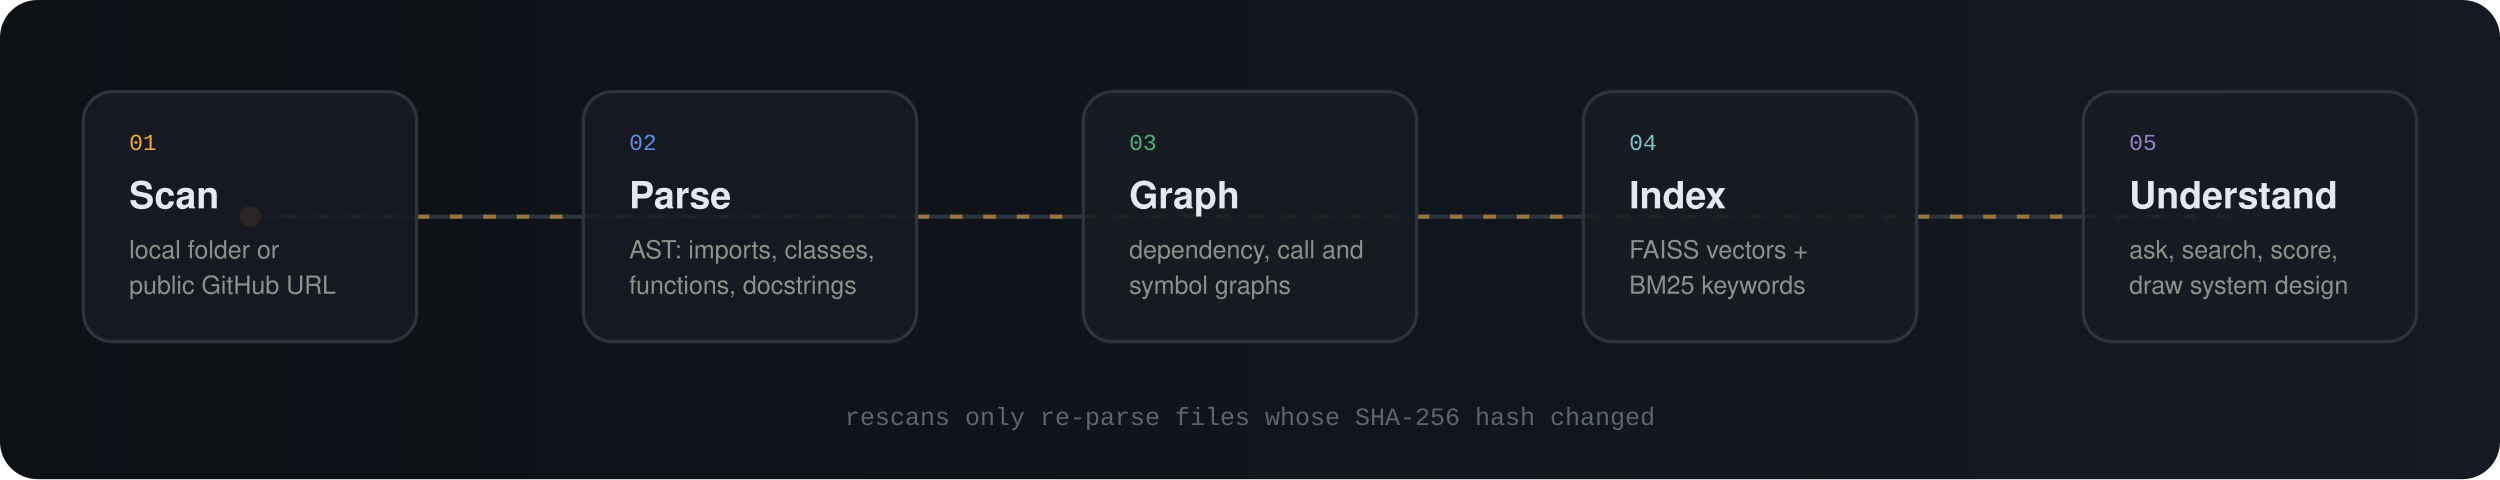
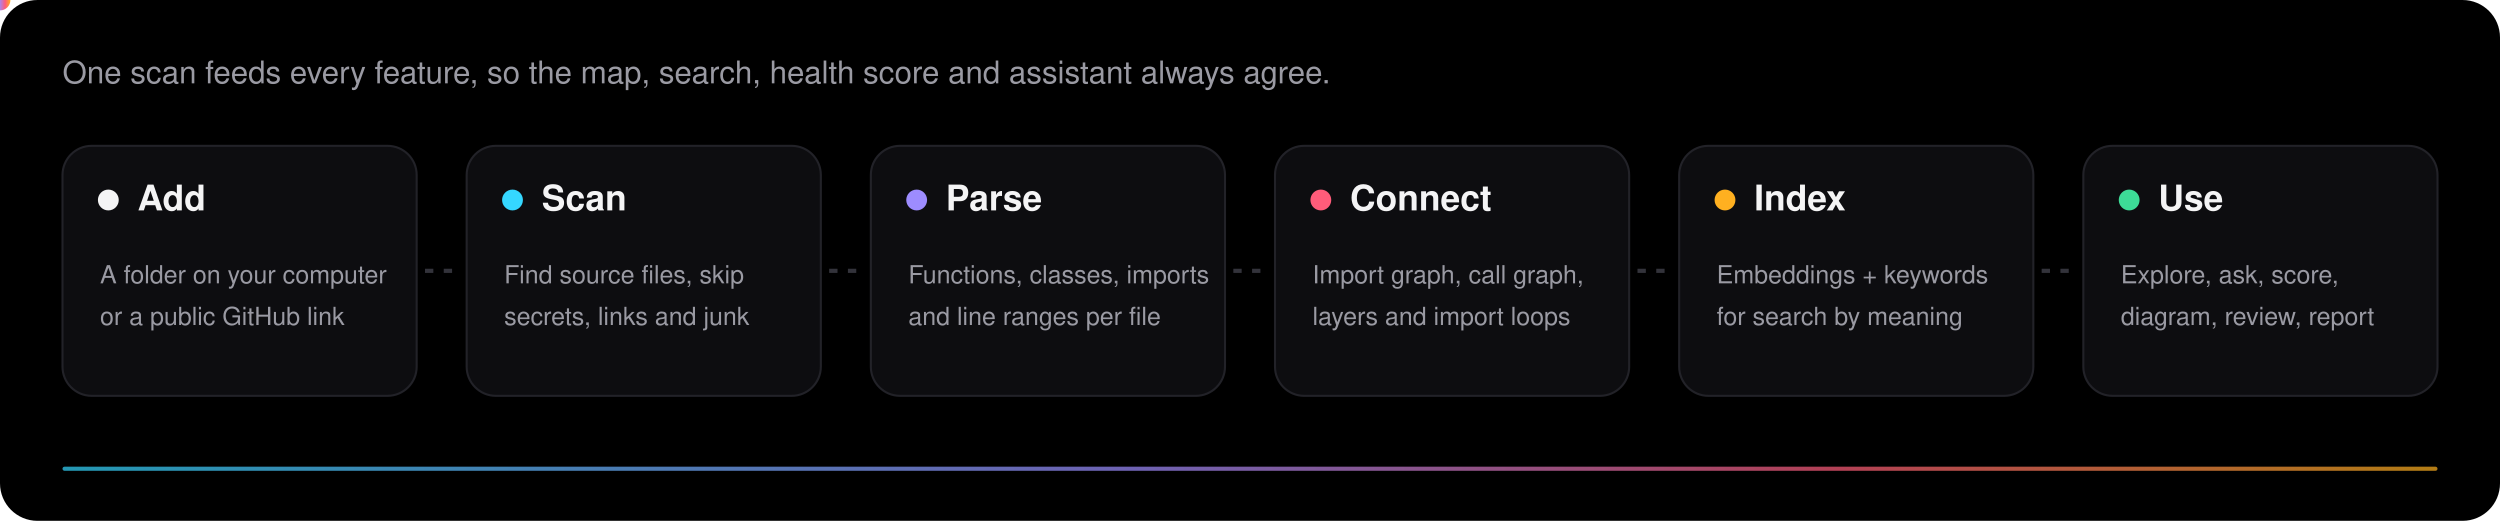
- <svg xmlns="http://www.w3.org/2000/svg" width="1200" height="230" viewBox="0 0 1200 230" role="img" aria-label="How it works: Scan, Parse, Graph, Index, Ask and Diagram">
+ <svg xmlns="http://www.w3.org/2000/svg" width="1200" height="250" viewBox="0 0 1200 250" role="img" aria-label="How a scan works: add, scan, parse, connect, index, use">
  <defs>
-     <style>
-       .t { font-family: 'Segoe UI', 'Helvetica Neue', Helvetica, Arial, sans-serif; }
-       .m { font-family: 'JetBrains Mono', 'Cascadia Code', Consolas, 'Courier New', monospace; }
-       .card { animation: lit 10s infinite; }
-       .s1 { animation-delay: 0s } .s2 { animation-delay: 2s } .s3 { animation-delay: 4s } .s4 { animation-delay: 6s } .s5 { animation-delay: 8s }
-       @keyframes lit {
-         0%, 22%, 100% { stroke: #2c333d; }
-         4%, 18% { stroke: #F2A93B; }
-       }
-       .glow { opacity: 0; animation: glow 10s infinite; }
-       @keyframes glow { 0%, 22%, 100% { opacity: 0 } 4%, 18% { opacity: 1 } }
-       .flow { stroke-dasharray: 6 10; animation: dash 1.2s linear infinite; }
-       @keyframes dash { to { stroke-dashoffset: -32; } }
-       .pkt { animation: move 10s linear infinite; }
-       @keyframes move { from { transform: translateX(0) } to { transform: translateX(960px) } }
-     </style>
-     <linearGradient id="bg" x1="0" y1="0" x2="1" y2="0">
-       <stop offset="0" stop-color="#0d1015" />
-       <stop offset="1" stop-color="#141922" />
+     <linearGradient id="spec" x1="0" x2="1">
+       <stop offset="0" stop-color="#35D7FF" />
+       <stop offset="0.45" stop-color="#9D8CFF" />
+       <stop offset="0.75" stop-color="#FF5C7A" />
+       <stop offset="1" stop-color="#FFB020" />
    </linearGradient>
  </defs>
-   <rect width="1200" height="230" rx="18" fill="url(#bg)" />
-   <line x1="120" y1="104" x2="1080" y2="104" stroke="#2c333d" stroke-width="2" />
-   <line x1="120" y1="104" x2="1080" y2="104" stroke="#F2A93B" stroke-opacity=".55" stroke-width="2" class="flow" />
-   <circle cx="120" cy="104" r="5" fill="#F2A93B" class="pkt" />
-   <g class="t">
-     <g>
-       <rect x="40" y="44" width="160" height="120" rx="14" fill="#F2A93B" fill-opacity=".07" class="glow" />
-       <rect x="40" y="44" width="160" height="120" rx="14" fill="#171b22" fill-opacity=".92" stroke="#2c333d" stroke-width="1.6" class="card s1" />
-       <text x="62" y="72" class="m" font-size="11" fill="#F2A93B">01</text>
-       <text x="62" y="100" font-size="18" font-weight="700" fill="#E6EAF0">Scan</text>
-       <text x="62" y="124" font-size="12" fill="#8a928b">local folder or</text>
-       <text x="62" y="141" font-size="12" fill="#8a928b">public GitHub URL</text>
-     </g>
-     <g>
-       <rect x="280" y="44" width="160" height="120" rx="14" fill="#F2A93B" fill-opacity=".07" class="glow s2" />
-       <rect x="280" y="44" width="160" height="120" rx="14" fill="#171b22" fill-opacity=".92" stroke="#2c333d" stroke-width="1.6" class="card s2" />
-       <text x="302" y="72" class="m" font-size="11" fill="#5B8DEF">02</text>
-       <text x="302" y="100" font-size="18" font-weight="700" fill="#E6EAF0">Parse</text>
-       <text x="302" y="124" font-size="12" fill="#8a928b">AST: imports, classes,</text>
-       <text x="302" y="141" font-size="12" fill="#8a928b">functions, docstrings</text>
-     </g>
-     <g>
-       <rect x="520" y="44" width="160" height="120" rx="14" fill="#F2A93B" fill-opacity=".07" class="glow s3" />
-       <rect x="520" y="44" width="160" height="120" rx="14" fill="#171b22" fill-opacity=".92" stroke="#2c333d" stroke-width="1.6" class="card s3" />
-       <text x="542" y="72" class="m" font-size="11" fill="#4CAF79">03</text>
-       <text x="542" y="100" font-size="18" font-weight="700" fill="#E6EAF0">Graph</text>
-       <text x="542" y="124" font-size="12" fill="#8a928b">dependency, call and</text>
-       <text x="542" y="141" font-size="12" fill="#8a928b">symbol graphs</text>
-     </g>
-     <g>
-       <rect x="760" y="44" width="160" height="120" rx="14" fill="#F2A93B" fill-opacity=".07" class="glow s4" />
-       <rect x="760" y="44" width="160" height="120" rx="14" fill="#171b22" fill-opacity=".92" stroke="#2c333d" stroke-width="1.6" class="card s4" />
-       <text x="782" y="72" class="m" font-size="11" fill="#7CC4C9">04</text>
-       <text x="782" y="100" font-size="18" font-weight="700" fill="#E6EAF0">Index</text>
-       <text x="782" y="124" font-size="12" fill="#8a928b">FAISS vectors +</text>
-       <text x="782" y="141" font-size="12" fill="#8a928b">BM25 keywords</text>
-     </g>
-     <g>
-       <rect x="1000" y="44" width="160" height="120" rx="14" fill="#F2A93B" fill-opacity=".07" class="glow s5" />
-       <rect x="1000" y="44" width="160" height="120" rx="14" fill="#171b22" fill-opacity=".92" stroke="#2c333d" stroke-width="1.6" class="card s5" />
-       <text x="1022" y="72" class="m" font-size="11" fill="#9580CA">05</text>
-       <text x="1022" y="100" font-size="18" font-weight="700" fill="#E6EAF0">Understand</text>
-       <text x="1022" y="124" font-size="12" fill="#8a928b">ask, search, score,</text>
-       <text x="1022" y="141" font-size="12" fill="#8a928b">draw system design</text>
-     </g>
+   <rect width="1200" height="250" rx="18" fill="#000" />
+   <text x="30" y="40" font-family="'Segoe UI', -apple-system, Helvetica, Arial, sans-serif" font-size="15" fill="#9A9AA3">One scan feeds every feature, so the map, search, health score and assistant always agree.</text>
+   <g>
+     <rect x="30.0" y="70" width="170" height="120" rx="14" fill="#0D0D10" stroke="#222228" />
+     <rect x="30.0" y="70" width="170" height="120" rx="14" fill="none" stroke="#F4F4F5" stroke-width="1.5" opacity="0">
+       <animate attributeName="opacity" values="0;0;0.9;0;0" keyTimes="0;0.000;0.071;0.262;1" dur="4.2s" repeatCount="indefinite" />
+     </rect>
+     <circle cx="52.0" cy="96" r="5" fill="#F4F4F5" />
+     <text x="66.0" y="101" font-family="'Segoe UI', -apple-system, Helvetica, Arial, sans-serif" font-size="17" font-weight="600" fill="#F4F4F5">Add</text>
+     <text x="48.0" y="136" font-family="'Segoe UI', -apple-system, Helvetica, Arial, sans-serif" font-size="12" fill="#9A9AA3">A folder on your computer</text>
+     <text x="48.0" y="156" font-family="'Segoe UI', -apple-system, Helvetica, Arial, sans-serif" font-size="12" fill="#9A9AA3">or a public GitHub link</text>
  </g>
-   <text x="600" y="204" text-anchor="middle" class="m" font-size="12" fill="#5b6470">rescans only re-parse files whose SHA-256 hash changed</text>
+   <line x1="204.0" y1="130" x2="220.0" y2="130" stroke="#33333B" stroke-width="2" stroke-dasharray="4 5">
+     <animate attributeName="stroke-dashoffset" from="18" to="0" dur="0.9s" repeatCount="indefinite" />
+   </line>
+   <g>
+     <rect x="224.0" y="70" width="170" height="120" rx="14" fill="#0D0D10" stroke="#222228" />
+     <rect x="224.0" y="70" width="170" height="120" rx="14" fill="none" stroke="#35D7FF" stroke-width="1.5" opacity="0">
+       <animate attributeName="opacity" values="0;0;0.9;0;0" keyTimes="0;0.143;0.214;0.405;1" dur="4.2s" repeatCount="indefinite" />
+     </rect>
+     <circle cx="246.0" cy="96" r="5" fill="#35D7FF" />
+     <text x="260.0" y="101" font-family="'Segoe UI', -apple-system, Helvetica, Arial, sans-serif" font-size="17" font-weight="600" fill="#F4F4F5">Scan</text>
+     <text x="242.0" y="136" font-family="'Segoe UI', -apple-system, Helvetica, Arial, sans-serif" font-size="12" fill="#9A9AA3">Find source files, skip</text>
+     <text x="242.0" y="156" font-family="'Segoe UI', -apple-system, Helvetica, Arial, sans-serif" font-size="12" fill="#9A9AA3">secrets, links and junk</text>
+   </g>
+   <line x1="398.0" y1="130" x2="414.0" y2="130" stroke="#33333B" stroke-width="2" stroke-dasharray="4 5">
+     <animate attributeName="stroke-dashoffset" from="18" to="0" dur="0.9s" repeatCount="indefinite" />
+   </line>
+   <g>
+     <rect x="418.0" y="70" width="170" height="120" rx="14" fill="#0D0D10" stroke="#222228" />
+     <rect x="418.0" y="70" width="170" height="120" rx="14" fill="none" stroke="#9D8CFF" stroke-width="1.5" opacity="0">
+       <animate attributeName="opacity" values="0;0;0.9;0;0" keyTimes="0;0.286;0.357;0.548;1" dur="4.2s" repeatCount="indefinite" />
+     </rect>
+     <circle cx="440.0" cy="96" r="5" fill="#9D8CFF" />
+     <text x="454.0" y="101" font-family="'Segoe UI', -apple-system, Helvetica, Arial, sans-serif" font-size="17" font-weight="600" fill="#F4F4F5">Parse</text>
+     <text x="436.0" y="136" font-family="'Segoe UI', -apple-system, Helvetica, Arial, sans-serif" font-size="12" fill="#9A9AA3">Functions, classes, imports</text>
+     <text x="436.0" y="156" font-family="'Segoe UI', -apple-system, Helvetica, Arial, sans-serif" font-size="12" fill="#9A9AA3">and line ranges per file</text>
+   </g>
+   <line x1="592.0" y1="130" x2="608.0" y2="130" stroke="#33333B" stroke-width="2" stroke-dasharray="4 5">
+     <animate attributeName="stroke-dashoffset" from="18" to="0" dur="0.9s" repeatCount="indefinite" />
+   </line>
+   <g>
+     <rect x="612.0" y="70" width="170" height="120" rx="14" fill="#0D0D10" stroke="#222228" />
+     <rect x="612.0" y="70" width="170" height="120" rx="14" fill="none" stroke="#FF5C7A" stroke-width="1.5" opacity="0">
+       <animate attributeName="opacity" values="0;0;0.9;0;0" keyTimes="0;0.429;0.500;0.690;1" dur="4.2s" repeatCount="indefinite" />
+     </rect>
+     <circle cx="634.0" cy="96" r="5" fill="#FF5C7A" />
+     <text x="648.0" y="101" font-family="'Segoe UI', -apple-system, Helvetica, Arial, sans-serif" font-size="17" font-weight="600" fill="#F4F4F5">Connect</text>
+     <text x="630.0" y="136" font-family="'Segoe UI', -apple-system, Helvetica, Arial, sans-serif" font-size="12" fill="#9A9AA3">Import graph, call graph,</text>
+     <text x="630.0" y="156" font-family="'Segoe UI', -apple-system, Helvetica, Arial, sans-serif" font-size="12" fill="#9A9AA3">layers and import loops</text>
+   </g>
+   <line x1="786.0" y1="130" x2="802.0" y2="130" stroke="#33333B" stroke-width="2" stroke-dasharray="4 5">
+     <animate attributeName="stroke-dashoffset" from="18" to="0" dur="0.9s" repeatCount="indefinite" />
+   </line>
+   <g>
+     <rect x="806.0" y="70" width="170" height="120" rx="14" fill="#0D0D10" stroke="#222228" />
+     <rect x="806.0" y="70" width="170" height="120" rx="14" fill="none" stroke="#FFB020" stroke-width="1.5" opacity="0">
+       <animate attributeName="opacity" values="0;0;0.9;0;0" keyTimes="0;0.571;0.643;0.833;1" dur="4.2s" repeatCount="indefinite" />
+     </rect>
+     <circle cx="828.0" cy="96" r="5" fill="#FFB020" />
+     <text x="842.0" y="101" font-family="'Segoe UI', -apple-system, Helvetica, Arial, sans-serif" font-size="17" font-weight="600" fill="#F4F4F5">Index</text>
+     <text x="824.0" y="136" font-family="'Segoe UI', -apple-system, Helvetica, Arial, sans-serif" font-size="12" fill="#9A9AA3">Embeddings + keywords</text>
+     <text x="824.0" y="156" font-family="'Segoe UI', -apple-system, Helvetica, Arial, sans-serif" font-size="12" fill="#9A9AA3">for search by meaning</text>
+   </g>
+   <line x1="980.0" y1="130" x2="996.0" y2="130" stroke="#33333B" stroke-width="2" stroke-dasharray="4 5">
+     <animate attributeName="stroke-dashoffset" from="18" to="0" dur="0.9s" repeatCount="indefinite" />
+   </line>
+   <g>
+     <rect x="1000.0" y="70" width="170" height="120" rx="14" fill="#0D0D10" stroke="#222228" />
+     <rect x="1000.0" y="70" width="170" height="120" rx="14" fill="none" stroke="#3DDC97" stroke-width="1.5" opacity="0">
+       <animate attributeName="opacity" values="0;0;0.9;0;0" keyTimes="0;0.714;0.786;0.976;1" dur="4.2s" repeatCount="indefinite" />
+     </rect>
+     <circle cx="1022.0" cy="96" r="5" fill="#3DDC97" />
+     <text x="1036.0" y="101" font-family="'Segoe UI', -apple-system, Helvetica, Arial, sans-serif" font-size="17" font-weight="600" fill="#F4F4F5">Use</text>
+     <text x="1018.0" y="136" font-family="'Segoe UI', -apple-system, Helvetica, Arial, sans-serif" font-size="12" fill="#9A9AA3">Explore, ask, score,</text>
+     <text x="1018.0" y="156" font-family="'Segoe UI', -apple-system, Helvetica, Arial, sans-serif" font-size="12" fill="#9A9AA3">diagram, review, report</text>
+   </g>
+   <circle r="5" fill="url(#spec)">
+     <animateMotion path="M30,225 L1170,225" dur="4.2s" repeatCount="indefinite" />
+   </circle>
+   <rect x="30" y="224" width="1140" height="2" rx="1" fill="url(#spec)" opacity="0.7" />
</svg>
